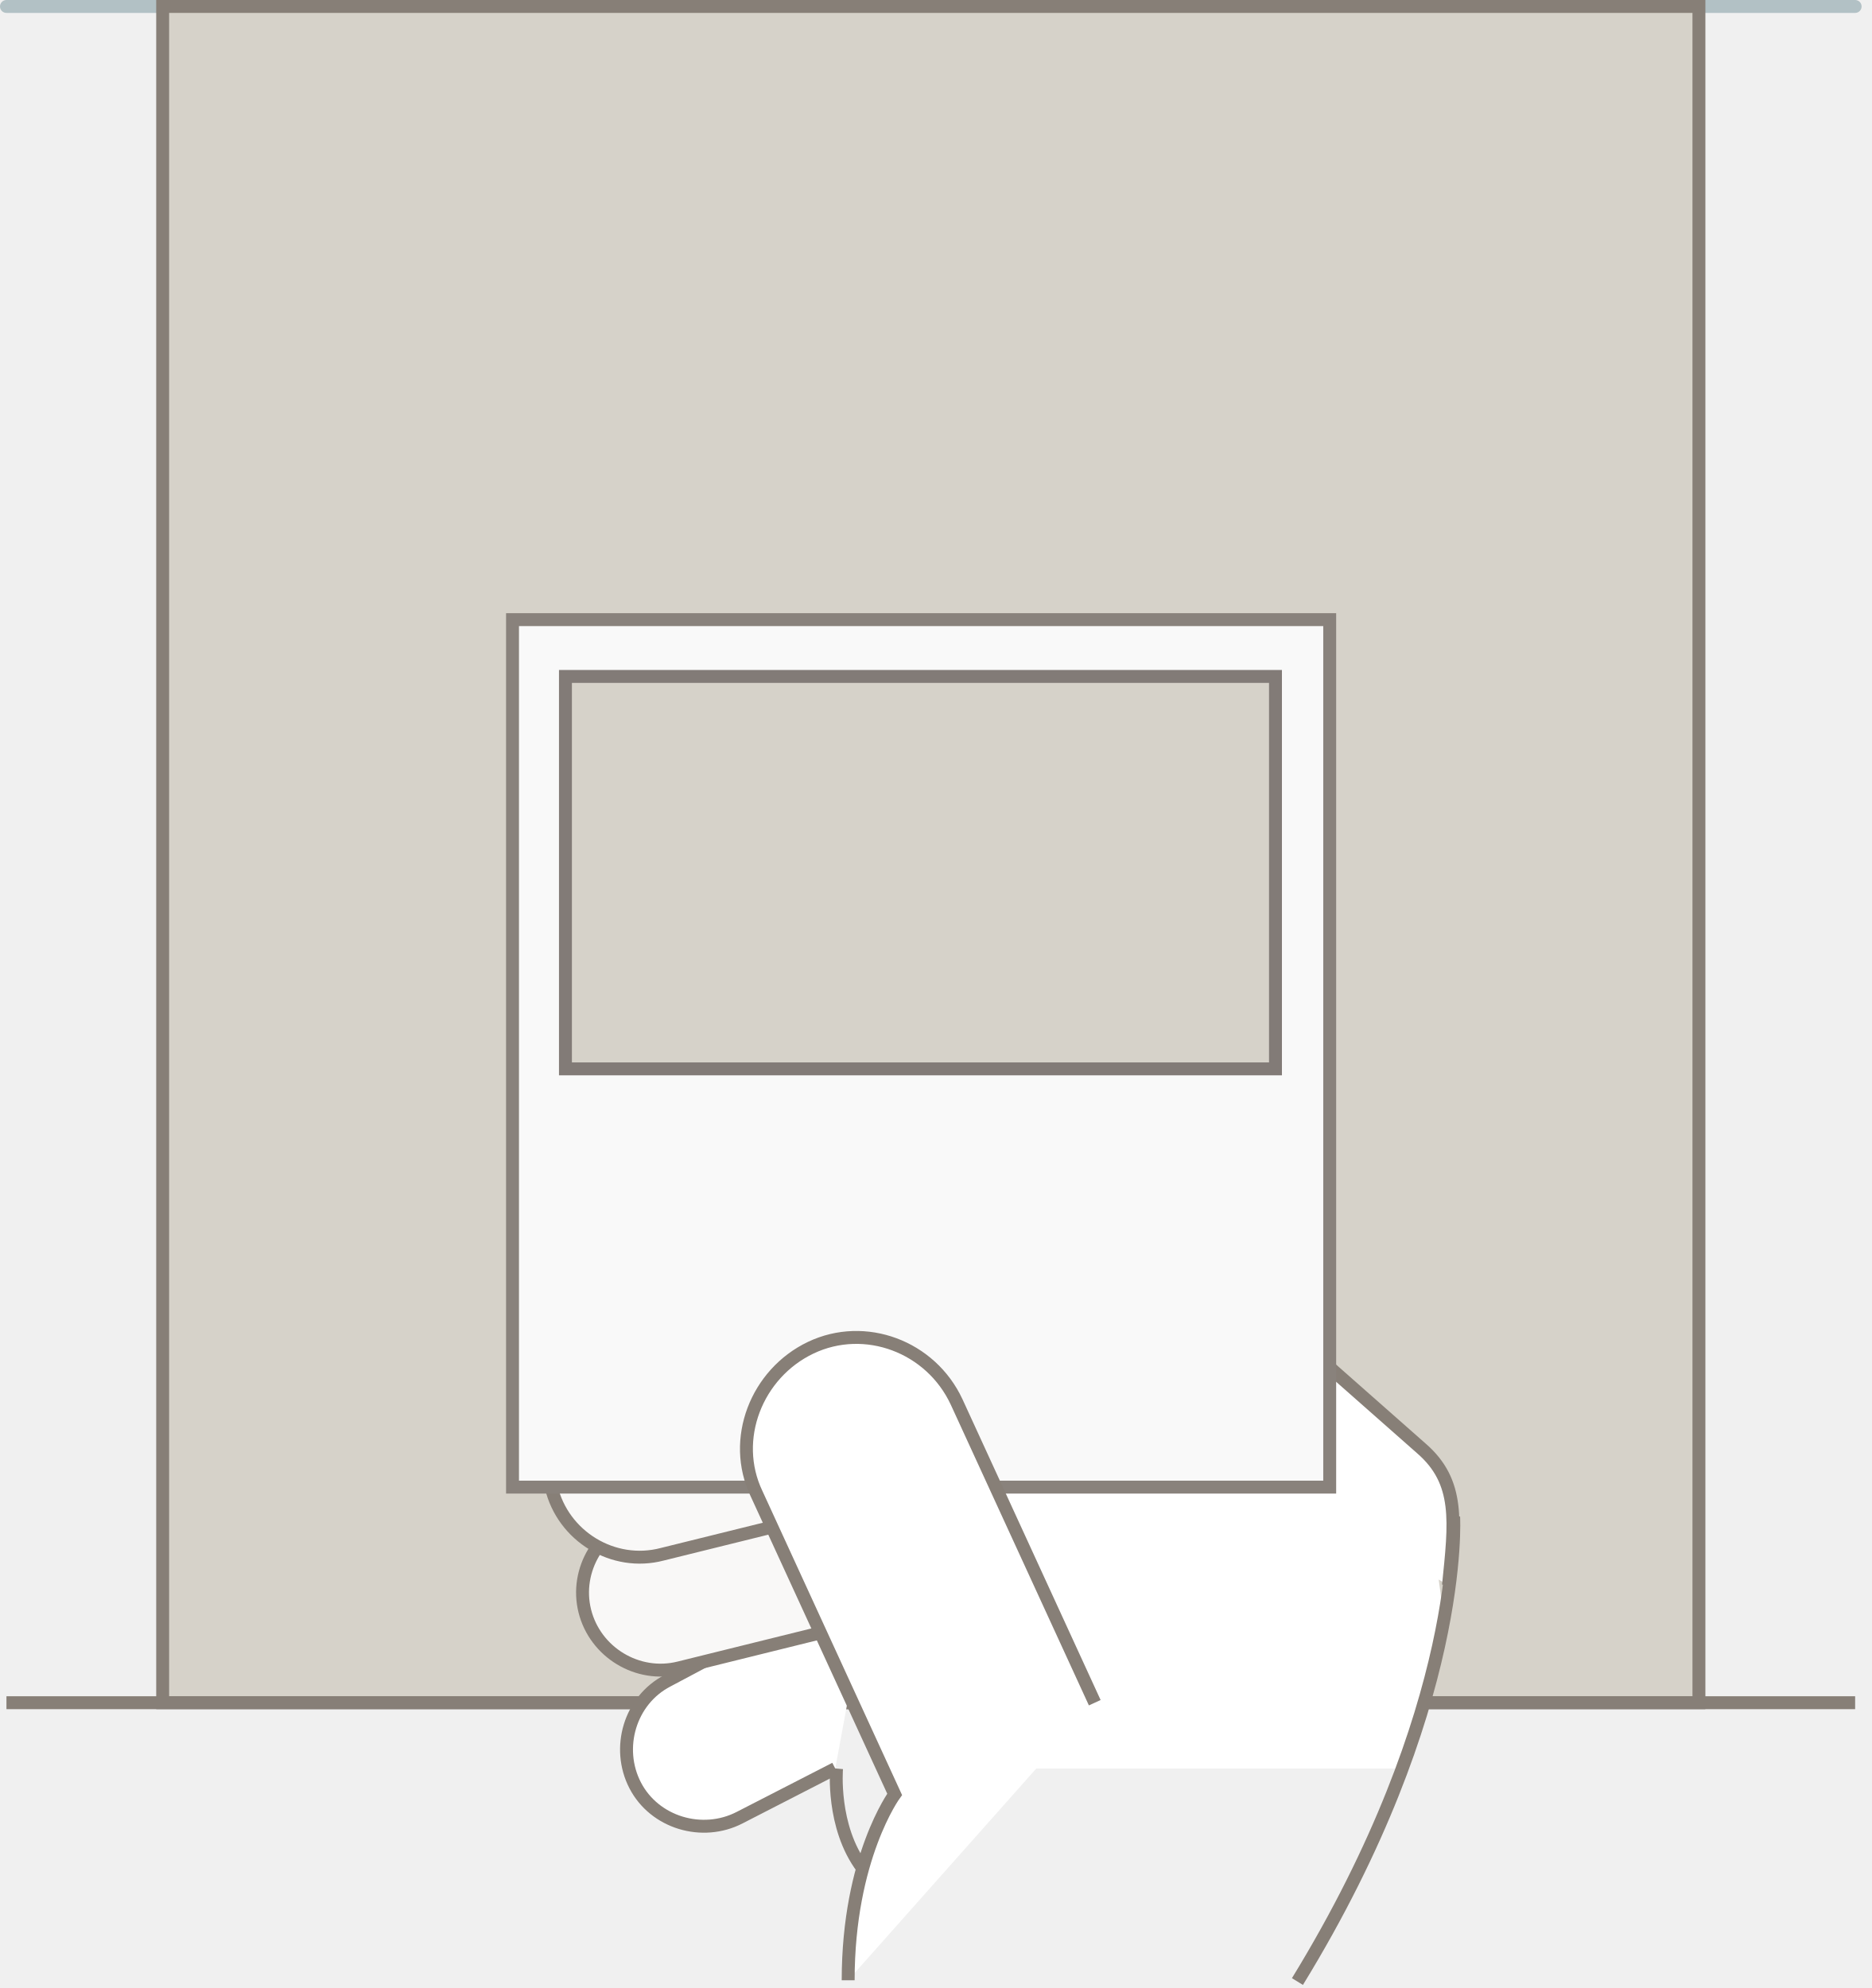
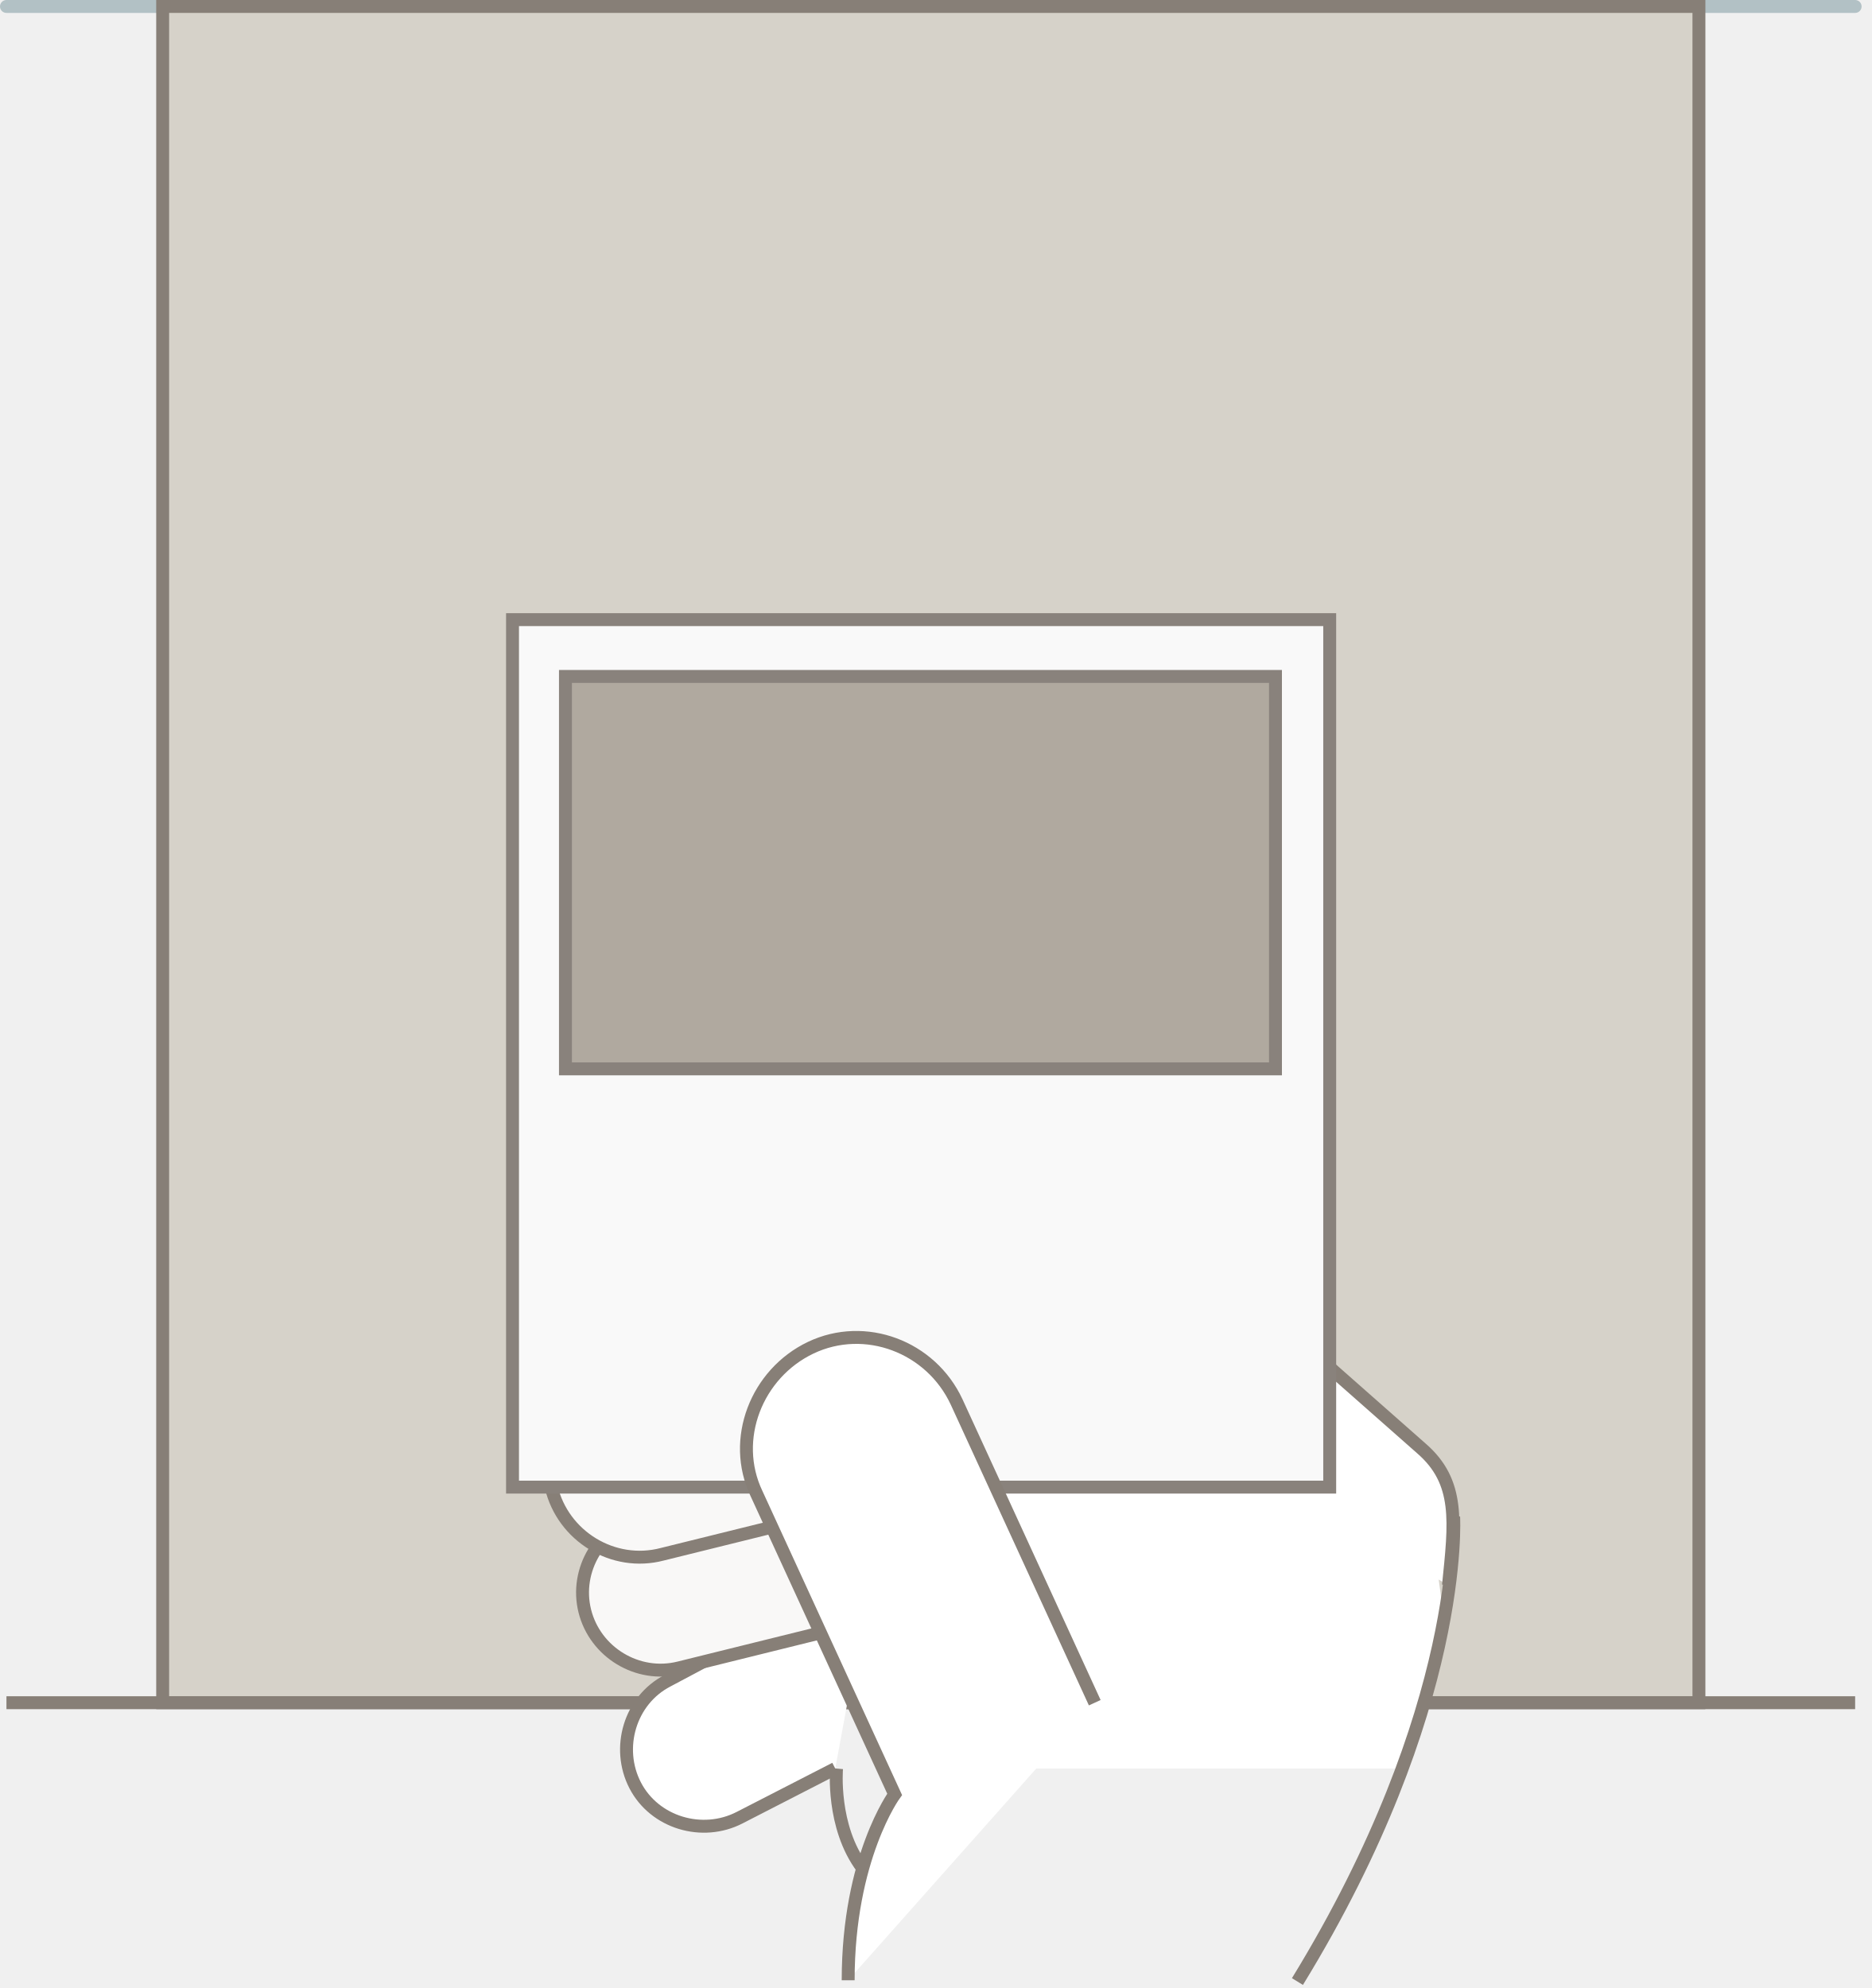
<svg xmlns="http://www.w3.org/2000/svg" xmlns:xlink="http://www.w3.org/1999/xlink" version="1.1" id="圖層_1" x="0px" y="0px" viewBox="0 0 145 154" style="enable-background:new 0 0 145 154;" xml:space="preserve">
  <style type="text/css">
- 	.st0{clip-path:url(#SVGID_00000017516801241372702410000004656206302409580962_);}
+ 	.st0{clip-path:url(#SVGID_00000041286676417937197010000005637863818637336728_);}
	.st1{fill:none;stroke:#B2C1C5;stroke-linecap:round;stroke-linejoin:round;stroke-miterlimit:10;}
	.st2{fill:#D6D2C9;stroke:#877F77;stroke-miterlimit:10;}
	.st3{fill:none;stroke:#877F77;stroke-miterlimit:10;}
	.st4{fill:#FFFFFF;}
	.st5{fill:#F9F8F7;stroke:#877F77;stroke-miterlimit:10;}
	.st6{fill:#FFFFFF;stroke:#B2C1C5;stroke-linecap:round;stroke-linejoin:round;stroke-miterlimit:10;}
	.st7{fill:#F9F9F9;stroke:#89827C;stroke-miterlimit:10;}
- 	.st8{fill:#D6D2C9;stroke:#827B77;stroke-miterlimit:10;}
+ 	.st8{fill:#B0A99F;stroke:#89827C;stroke-miterlimit:10;}
+ 	.st9{fill:#B0A99F;}
</style>
  <g>
-     <defs>
-       <rect id="SVGID_1_" y="0" width="144.2" height="154" />
-     </defs>
-     <clipPath id="SVGID_00000080914345378493031310000015252852226439445156_">
-       <use xlink:href="#SVGID_1_" style="overflow:visible;" />
-     </clipPath>
-     <g style="clip-path:url(#SVGID_00000080914345378493031310000015252852226439445156_);">
-       <path class="st1" d="M0.5,0.5h143.2" />
-       <path class="st2" d="M131.6,0.5h-119v131.4h119V0.5z" />
-       <path class="st3" d="M0.5,131.9h143.2" />
-       <path class="st4" d="M67.5,121.8l-15.8,8.4c-2.9,1.5-4,5.2-2.5,8.1c1.5,2.9,5.2,4,8.1,2.5l7.4-3.8" />
-       <path class="st3" d="M67.5,121.8l-15.8,8.4c-2.9,1.5-4,5.2-2.5,8.1c1.5,2.9,5.2,4,8.1,2.5l7.4-3.8" />
-       <path class="st5" d="M70.4,112.4l-20.7,5.1c-3.2,0.8-5.2,4.1-4.4,7.3c0.8,3.2,4.1,5.2,7.3,4.4l20.6-5.1c3.2-0.8,5.2-4.1,4.4-7.3    S73.6,111.6,70.4,112.4z" />
-       <path class="st4" d="M108.6,137H74.8V110l21.1-0.4l14.7,6.5l1.4,10.4L108.6,137z" />
-       <path class="st5" d="M76.6,99.5l-28.7,7.1c-3.8,0.9-6.2,4.8-5.2,8.6c0.9,3.8,4.8,6.2,8.6,5.2l28.7-7.1c3.8-0.9,6.2-4.8,5.2-8.6    C84.3,100.9,80.4,98.6,76.6,99.5z" />
-       <path class="st6" d="M82.3,90.9L53,94.2c-3.9,0.4-6.7,4-6.3,7.9s4,6.7,7.9,6.3l29.4-3.3c3.9-0.4,6.7-4,6.3-7.9    C89.8,93.3,86.2,90.5,82.3,90.9z" />
-       <path class="st4" d="M112.2,122.8c0.5-4.9,0.9-8-2.1-10.6L88,92.7c-2.9-2.6-7.5-2.3-10.1,0.7c-2.6,2.9-2.3,7.5,0.7,10.1" />
-       <path class="st3" d="M112.2,122.8c0.5-4.9,0.9-8-2.1-10.6L88,92.7c-2.9-2.6-7.5-2.3-10.1,0.7c-2.6,2.9-2.3,7.5,0.7,10.1" />
-       <path class="st7" d="M103,48H39.7v67.2H103V48z" />
-       <path class="st4" d="M84.8,131.9l-10.7-23.3c-2-4.3-7.1-6.2-11.3-4.2s-6.2,7.1-4.2,11.3l10.7,23.3c0,0-3.6,4.9-3.6,14.4" />
-       <path class="st3" d="M84.8,131.9l-10.7-23.3c-2-4.3-7.1-6.2-11.3-4.2s-6.2,7.1-4.2,11.3l10.7,23.3c0,0-3.6,4.9-3.6,14.4" />
-       <path class="st8" d="M98.8,52.4h-55v30.4h55V52.4z" />
-       <path class="st3" d="M64.8,137c0,0-0.4,4.5,2,7.7" />
-       <path class="st3" d="M112.6,117.5c0,0,0.9,14.8-12.1,36" />
+     <g>
+       <defs>
+         <rect id="SVGID_1_" width="144.2" height="154" />
+       </defs>
+       <clipPath id="SVGID_00000054243780066525984070000000216172662129978504_">
+         <use xlink:href="#SVGID_1_" style="overflow:visible;" />
+       </clipPath>
+       <g style="clip-path:url(#SVGID_00000054243780066525984070000000216172662129978504_);">
+         <path class="st1" d="M0.5,0.5h143.2" />
+         <path class="st2" d="M131.6,0.5h-119v131.4h119V0.5z" />
+         <path class="st3" d="M0.5,131.9h143.2" />
+         <path class="st4" d="M67.5,121.8l-15.8,8.4c-2.9,1.5-4,5.2-2.5,8.1c1.5,2.9,5.2,4,8.1,2.5l7.4-3.8" />
+         <path class="st3" d="M67.5,121.8l-15.8,8.4c-2.9,1.5-4,5.2-2.5,8.1c1.5,2.9,5.2,4,8.1,2.5l7.4-3.8" />
+         <path class="st5" d="M70.4,112.4l-20.7,5.1c-3.2,0.8-5.2,4.1-4.4,7.3c0.8,3.2,4.1,5.2,7.3,4.4l20.6-5.1c3.2-0.8,5.2-4.1,4.4-7.3     S73.6,111.6,70.4,112.4z" />
+         <path class="st4" d="M108.6,137H74.8v-27l21.1-0.4l14.7,6.5l1.4,10.4L108.6,137z" />
+         <path class="st5" d="M76.6,99.5l-28.7,7.1c-3.8,0.9-6.2,4.8-5.2,8.6c0.9,3.8,4.8,6.2,8.6,5.2l28.7-7.1c3.8-0.9,6.2-4.8,5.2-8.6     C84.3,100.9,80.4,98.6,76.6,99.5z" />
+         <path class="st6" d="M82.3,90.9L53,94.2c-3.9,0.4-6.7,4-6.3,7.9s4,6.7,7.9,6.3l29.4-3.3c3.9-0.4,6.7-4,6.3-7.9     C89.8,93.3,86.2,90.5,82.3,90.9z" />
+         <path class="st4" d="M112.2,122.8c0.5-4.9,0.9-8-2.1-10.6L88,92.7c-2.9-2.6-7.5-2.3-10.1,0.7c-2.6,2.9-2.3,7.5,0.7,10.1" />
+         <path class="st3" d="M112.2,122.8c0.5-4.9,0.9-8-2.1-10.6L88,92.7c-2.9-2.6-7.5-2.3-10.1,0.7c-2.6,2.9-2.3,7.5,0.7,10.1" />
+         <path class="st7" d="M103,48H39.7v67.2H103V48z" />
+         <path class="st4" d="M84.8,131.9l-10.7-23.3c-2-4.3-7.1-6.2-11.3-4.2s-6.2,7.1-4.2,11.3L69.3,139c0,0-3.6,4.9-3.6,14.4" />
+         <path class="st3" d="M84.8,131.9l-10.7-23.3c-2-4.3-7.1-6.2-11.3-4.2s-6.2,7.1-4.2,11.3L69.3,139c0,0-3.6,4.9-3.6,14.4" />
+         <path class="st8" d="M98.8,52.4h-55v30.4h55V52.4z" />
+         <path class="st3" d="M64.8,137c0,0-0.4,4.5,2,7.7" />
+         <path class="st3" d="M112.6,117.5c0,0,0.9,14.8-12.1,36" />
+         <rect x="166.5" y="88.6" transform="matrix(0.9999 -1.600470e-02 1.600470e-02 0.9999 -1.6178 2.9003)" class="st9" width="27.8" height="27.8" />
+       </g>
    </g>
  </g>
</svg>
